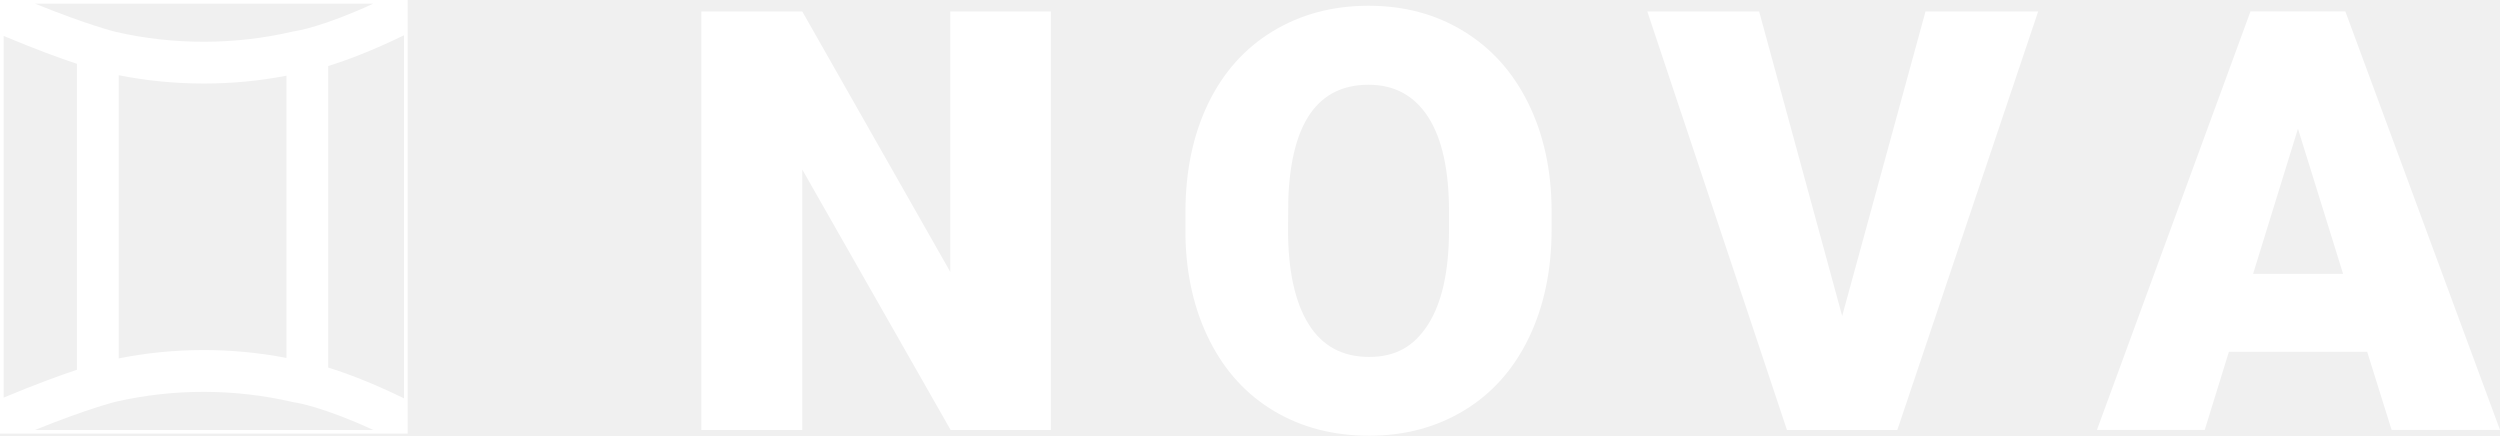
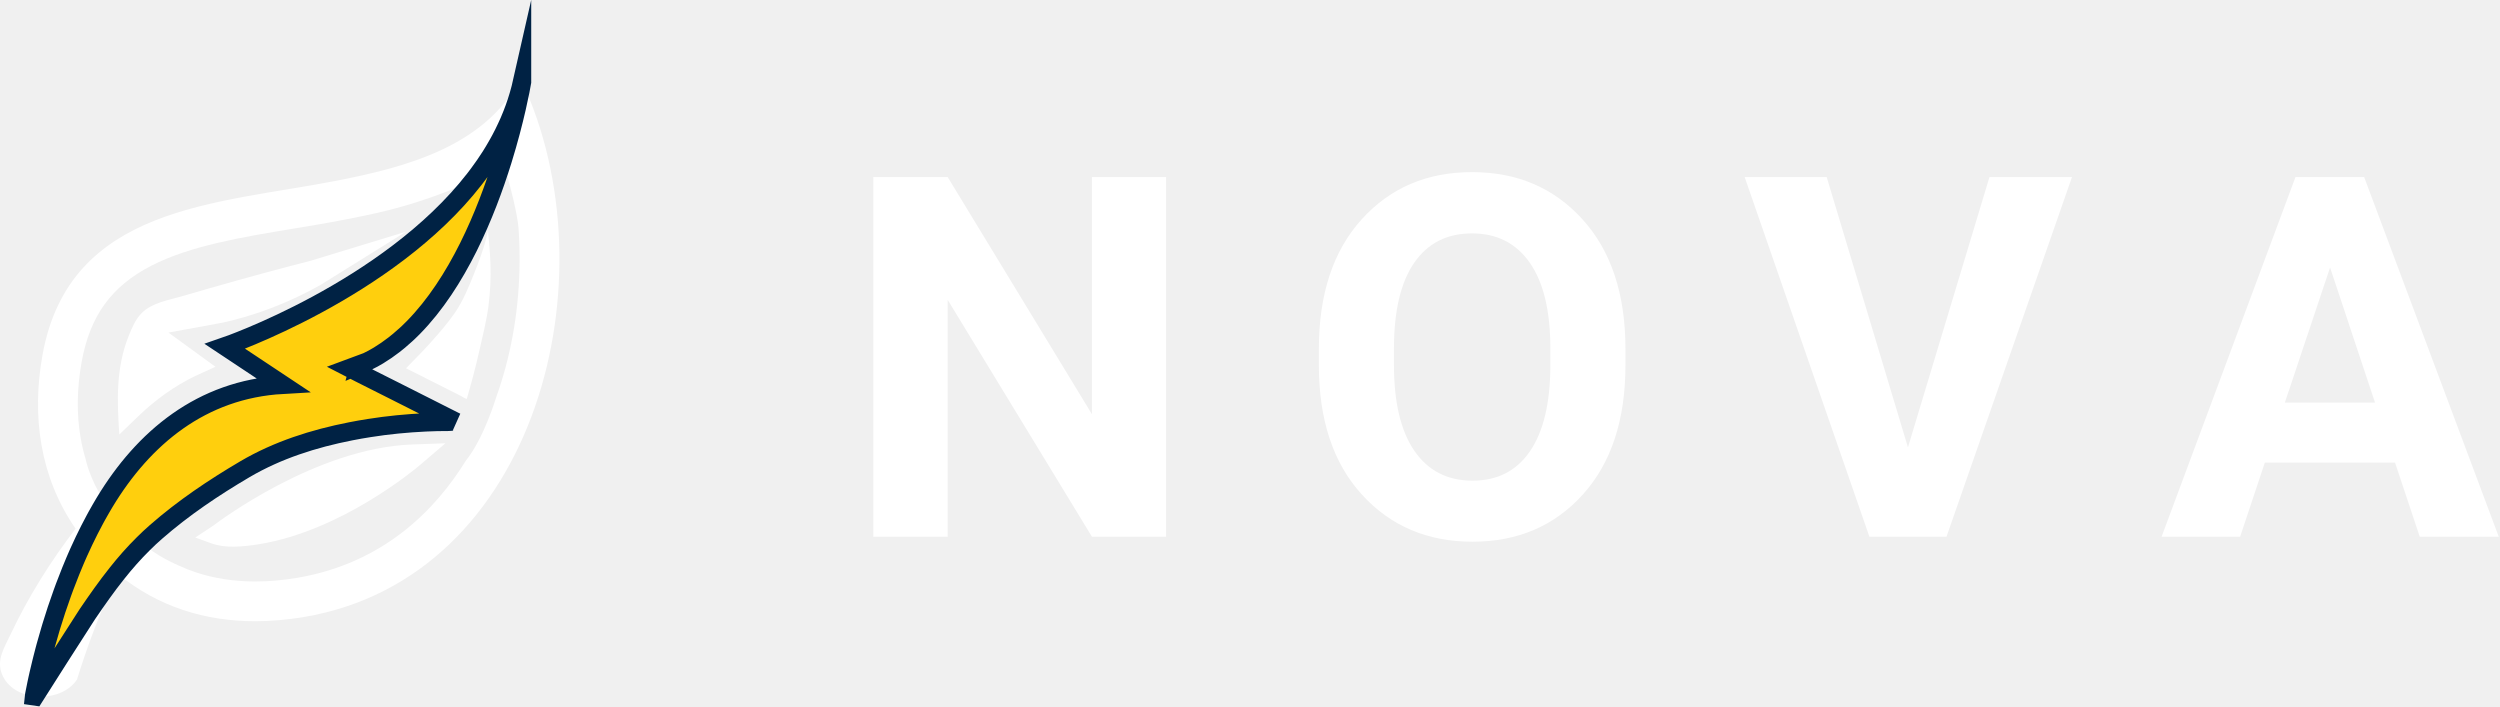
- <svg xmlns="http://www.w3.org/2000/svg" id="a" viewBox="0 0 595.56 103.79">
-   <path d="M0,0v103.3h97.12V0H0ZM88.93.87c-11.93,5.5-18.25,6.5-18.62,6.55l-.22.03-.3.06c-13.79,3.22-28.36,3.25-42.16.1-.29-.07-6.79-1.68-19.3-6.74,0,0,80.6,0,80.6,0ZM68.24,18.03v67.24c-13.15-2.54-26.83-2.51-39.96.11V17.92c6.64,1.32,13.44,1.98,20.23,1.98s13.25-.62,19.73-1.87ZM.87,8.56c7.58,3.18,13.39,5.3,17.46,6.64v72.89c-4.06,1.34-9.88,3.46-17.46,6.63,0,0,0-86.17,0-86.17ZM8.33,102.43c12.57-5.09,19.09-6.69,19.3-6.74,13.8-3.15,28.38-3.12,42.16.1l.23.05.29.04c.37.05,6.69,1.05,18.62,6.55H8.33ZM96.25,94.9c-7.5-3.66-13.62-5.97-18.06-7.33V15.72c4.44-1.36,10.56-3.67,18.06-7.32v86.49Z" style="fill:#fff;" />
-   <path d="M250.36,102.43h-23.9l-35.34-62.04v62.04h-24.04V2.73h24.04l35.26,62.04V2.73h23.96v99.7h.01Z" style="fill:#fff;" />
-   <path d="M369.63,54.63c0,9.72-1.81,18.33-5.41,25.82-3.61,7.49-8.73,13.25-15.37,17.29-6.64,4.04-14.21,6.06-22.69,6.06s-16.02-1.95-22.6-5.85c-6.57-3.9-11.7-9.48-15.37-16.74-3.67-7.26-5.61-15.58-5.79-24.99v-5.62c0-9.77,1.79-18.39,5.37-25.85,3.59-7.46,8.72-13.23,15.41-17.29,6.69-4.06,14.3-6.09,22.83-6.09s15.98,2.01,22.6,6.03c6.62,4.02,11.77,9.73,15.44,17.15,3.67,7.42,5.53,15.92,5.58,25.51v4.59-.02ZM345.19,50.46c0-9.9-1.65-17.43-4.96-22.57-3.31-5.13-8.04-7.7-14.21-7.7-12.05,0-18.42,9.04-19.11,27.12l-.07,7.32c0,9.77,1.62,17.28,4.87,22.53,3.24,5.25,8.05,7.87,14.45,7.87s10.75-2.58,14.04-7.73c3.29-5.16,4.95-12.58,4.99-22.25v-4.59h0Z" style="fill:#fff;" />
-   <path d="M438.84,75.31L458.7,2.73h26.84l-33.55,99.7h-26.29L392.43,2.73h26.64l19.79,72.58h-.01Z" style="fill:#fff;" />
-   <path d="M563.92,83.8h-32.94l-5.76,18.62h-25.68L536.12,2.72h22.6l36.84,99.7h-25.82l-5.82-18.62ZM536.74,65.24h21.44l-10.75-34.58-10.69,34.58h0Z" style="fill:#fff;" />
+ <svg xmlns="http://www.w3.org/2000/svg" id="a" viewBox="0 0 1088.72 307.61">
+   <g style="isolation:isolate;">
+     <text transform="translate(366.33 233.75)" style="fill:#fff; font-family:Roboto-Bold, Roboto; font-size:220.32px; font-weight:700; isolation:isolate; letter-spacing:.2em;">
+       <tspan x="0" y="0">N</tspan>
+     </text>
+     <text transform="translate(565.1 233.75)" style="fill:#fff; font-family:Roboto-Bold, Roboto; font-size:220.32px; font-weight:700; isolation:isolate; letter-spacing:.19em;">
+       <tspan x="0" y="0">O</tspan>
+     </text>
+     <text transform="translate(758.92 233.75)" style="fill:#fff; font-family:Roboto-Bold, Roboto; font-size:220.32px; font-weight:700; isolation:isolate; letter-spacing:.16em;">
+       <tspan x="0" y="0">V</tspan>
+     </text>
+     <text transform="translate(940.48 233.75)" style="fill:#fff; font-family:Roboto-Bold, Roboto; font-size:220.32px; font-weight:700; isolation:isolate; letter-spacing:.2em;">
+       <tspan x="0" y="0">A</tspan>
+     </text>
+   </g>
+   <path d="M227.18,35.31h-1.04c-15.87,28.75-49.66,37.54-79.68,43.41-52.18,10.17-116.17,10.88-127.93,75.74-4.82,26.62-1.15,53.32,14.39,75.77-10.79,14.06-20.64,29.75-28.21,45.82-2.72,5.79-6.5,11.34-3.75,17.78,2.34,5.52,7.88,8.64,13.86,9.4.97-5.42,7.03-36.87,21.86-67.9,2.69-5.63,5.65-11.22,8.93-16.66-6.8-10.45-8.36-18.9-8.36-18.9-.87-2.88-1.57-5.84-2.1-8.87-1.85-10.44-1.69-21.66.42-33.37,3.63-19.98,12.96-32.86,30.24-41.77,17.02-8.77,39.76-12.52,61.76-16.16,7.32-1.21,14.88-2.46,22.2-3.89,5.49-1.07,12.01-2.34,19.09-4.1,0,0,21.33-5.07,37.78-13.66,9.71-12.5,17.21-26.6,20.71-42.3-.05-.11-.11-.23-.17-.34Z" style="fill:#fff;" />
+   <path d="M227.36,35.68c-.42,2.42-2.95,16.32-8.48,34.12,0,0,6.71,21.32,7.05,31.37.34,5.38.43,10.84.29,16.35-.5,19.52-3.97,38.41-10.19,55.63,0,0-5.27,17.68-13.15,27.46-13.15,21.3-35.81,44.68-73.48,51.03-6.29,1.06-12.42,1.59-18.26,1.59-9.23,0-17.94-1.34-25.91-4-2.6-.87-5.13-1.87-7.61-3.03,0,0-10.36-4.44-15.17-9.46-4.16,4.1-7.94,8.41-11.5,12.9-4.49,5.63-8.64,11.54-12.83,17.69-.47.7-.9,1.41-1.36,2.11-7.28,11.21-14.42,22.53-21.6,33.81.87.09,1.73.14,2.6.14,6.24,0,12.48-2.49,15.77-7.48,4.87-15.74,10.77-31.09,17.83-45.94,17.68,14.41,38.15,20.57,59.79,20.57,6.95,0,14.01-.64,21.14-1.83,102.46-17.26,134.33-149.09,95.08-233.05h0ZM156.61,162.53c2.75,1.39,6.64,3.35,10.96,5.52-4.31-2.19-8.21-4.15-10.96-5.52ZM152.55,160.47h0s1.55.79,4.07,2.06c-2.37-1.2-3.87-1.96-4.06-2.06h-.01Z" style="fill:#fff;" />
+   <path d="M156.37,159.05c-1.25.51-2.52.99-3.82,1.43.19.1,1.69.87,4.06,2.06,2.75,1.37,6.64,3.33,10.96,5.52,1.34.66,2.71,1.36,4.1,2.06.7.34,1.4.7,2.1,1.06l3.17,1.6c.7.36,1.41.7,2.11,1.06,1.04.52,2.07,1.04,3.09,1.57.34.17.69.34,1.02.51,1.34.67,2.65,1.34,3.89,1.96.62.32,1.22.62,1.82.92.59.29,1.16.59,1.71.87,4.43,2.23,7.56,3.81,8.08,4.07-.83-.33-2.62-.03-3.45-.03-3.28-.01-6.55.06-9.84.22-4.11.19-8.22.5-12.32.9-4.09.41-8.18.93-12.24,1.58-2.71.42-5.41.9-8.11,1.43-16.1,3.16-31.83,8.16-46.02,16.49-13.63,8.02-26.85,16.9-38.78,27.34-1.9,1.65-3.72,3.36-5.46,5.1-4.16,4.1-7.94,8.41-11.5,12.9-4.49,5.63-8.64,11.54-12.83,17.69-.47.7-.9,1.41-1.36,2.11-7.28,11.21-14.42,22.53-21.6,33.81l-.34-.05c.01-.1.04-.22.06-.34.03-.18.06-.37.1-.59.2-1.09.52-2.69.94-4.7.14-.66.29-1.37.46-2.14.03-.13.06-.25.09-.39.11-.53.24-1.08.37-1.65.33-1.44.7-2.99,1.11-4.65.17-.67.33-1.35.51-2.05.29-1.18.61-2.42.95-3.69.17-.6.33-1.22.5-1.85.62-2.25,1.3-4.63,2.04-7.1.14-.51.31-1.02.46-1.54,1.37-4.49,2.94-9.3,4.75-14.28.33-.93.67-1.86,1.02-2.79.84-2.25,1.72-4.53,2.66-6.83.56-1.39,1.15-2.8,1.74-4.2.24-.59.5-1.17.76-1.77.32-.75.65-1.5.99-2.25.73-1.63,1.49-3.27,2.27-4.9.03-.06.05-.13.09-.19,1.46-3.05,3.02-6.12,4.66-9.16.27-.5.53-.99.81-1.49.53-.98,1.09-1.96,1.67-2.95.28-.48.56-.98.85-1.46.31-.52.62-1.06.94-1.59,16.89-27.96,42.16-49.12,77.52-51.12l-25.17-16.72s71.01-24.37,108.68-72.87c.09-.11.18-.22.25-.33.52-.67,1.03-1.35,1.54-2.04,1.82-2.44,3.55-4.95,5.19-7.52.47-.76.95-1.53,1.41-2.3.41-.66.8-1.34,1.18-2.01.22-.36.42-.73.62-1.09.01-.01.03-.04.04-.06.37-.65.74-1.31,1.08-1.97.93-1.73,1.81-3.5,2.63-5.28.38-.8.75-1.62,1.11-2.43.47-1.11.93-2.21,1.37-3.33.32-.81.62-1.63.92-2.44.34-.93.66-1.87.97-2.81.25-.79.51-1.58.74-2.37.1-.32.19-.65.29-.98.2-.71.39-1.43.59-2.15.05-.22.11-.43.17-.65.22-.84.41-1.68.6-2.52v.03c-.41,2.42-2.94,16.32-8.46,34.12-7.23,23.26-19.56,53.21-38.97,72.9-.66.65-1.32,1.31-2,1.96-.34.32-.67.64-1.02.95-1.03.94-2.07,1.86-3.13,2.75-.71.59-1.43,1.17-2.15,1.73-2.18,1.68-4.43,3.25-6.76,4.66-.78.47-1.57.92-2.37,1.36-1.18.65-2.39,1.26-3.63,1.85-.83.38-1.65.74-2.49,1.09h0Z" style="fill:#ffcf0d; stroke:#024; stroke-miterlimit:10; stroke-width:8px;" />
+   <path d="M32.93,230.23s6.61,10.38,18.43,19.76" style="fill:none;" />
+   <path d="M218.88,69.8c-3.28,2.98-7.57,5.71-12.24,8.16" style="fill:none;" />
+   <path d="M176.82,100.89l-37.24,23.19c-20.54,11.59-38.62,15.65-44.02,16.68l-22.21,4.07,20.46,14.89-8.77,4.01c-8.84,4.26-17.35,10.28-25.19,17.88l-7.89,7.62c-.99-14.83-1.53-28.99,4.14-43.08,1.39-3.45,2.88-7,5.51-9.71,4.45-4.58,11.62-5.69,17.5-7.39,15.74-4.59,31.51-9.06,47.38-13.21,2.94-.78,5.89-1.54,8.83-2.29l41.49-12.65h0Z" style="fill:#fff;" />
+   <path d="M62.45,236.75c-.6-.62-1.12-1.26-1.51-1.9" style="fill:none;" />
+   <path d="M194,193.03l-11.12,9.49c-.65.53-1.3,1.08-1.96,1.62-1.49,1.2-3,2.35-4.53,3.49-2.23,1.65-4.49,3.26-6.78,4.81-2.85,1.93-5.77,3.81-8.72,5.59-3.39,2.04-6.83,3.98-10.35,5.8-3.81,1.97-7.7,3.81-11.66,5.46s-8.36,3.27-12.65,4.57-8.82,2.38-13.32,3.12c-3.63.59-7.33,1.03-11,1.09-3.36.05-6.78-.32-9.96-1.48-2.3-.84-4.61-1.67-6.91-2.51l7.92-5.23c1.79-1.37,44.56-33.73,86.43-35.28l14.61-.53h.01Z" style="fill:#fff;" />
+   <path d="M213.22,128.55c-.13,1.44-.27,2.86-.45,4.3-.81,6.69-2.53,13.22-4,19.79-1.58,7.13-3.45,13.97-5.5,21.1-1.27-.36-1.48-.78-2.65-1.36l-4.51-2.28c-6.17-3.12-12.36-6.22-18.53-9.34-.25-.13-.51-.25-.76-.38l7.27-7.47c.41-.42.81-.85,1.21-1.3.47-.5.93-.99,1.39-1.5.51-.57,1.02-1.13,1.53-1.71,3.44-3.86,6.83-7.78,9.77-12.03,3.64-5.26,6.06-11.2,8.42-17.1,2.16-5.42,4.26-10.93,5.63-16.62.17-.7.32-1.41.46-2.13.05.46.09.92.14,1.36.11,1.2.23,2.39.33,3.59.14,1.68.28,3.36.39,5.04.43,5.99.38,12.03-.13,18.02h-.03Z" style="fill:#fff;" />
</svg>
